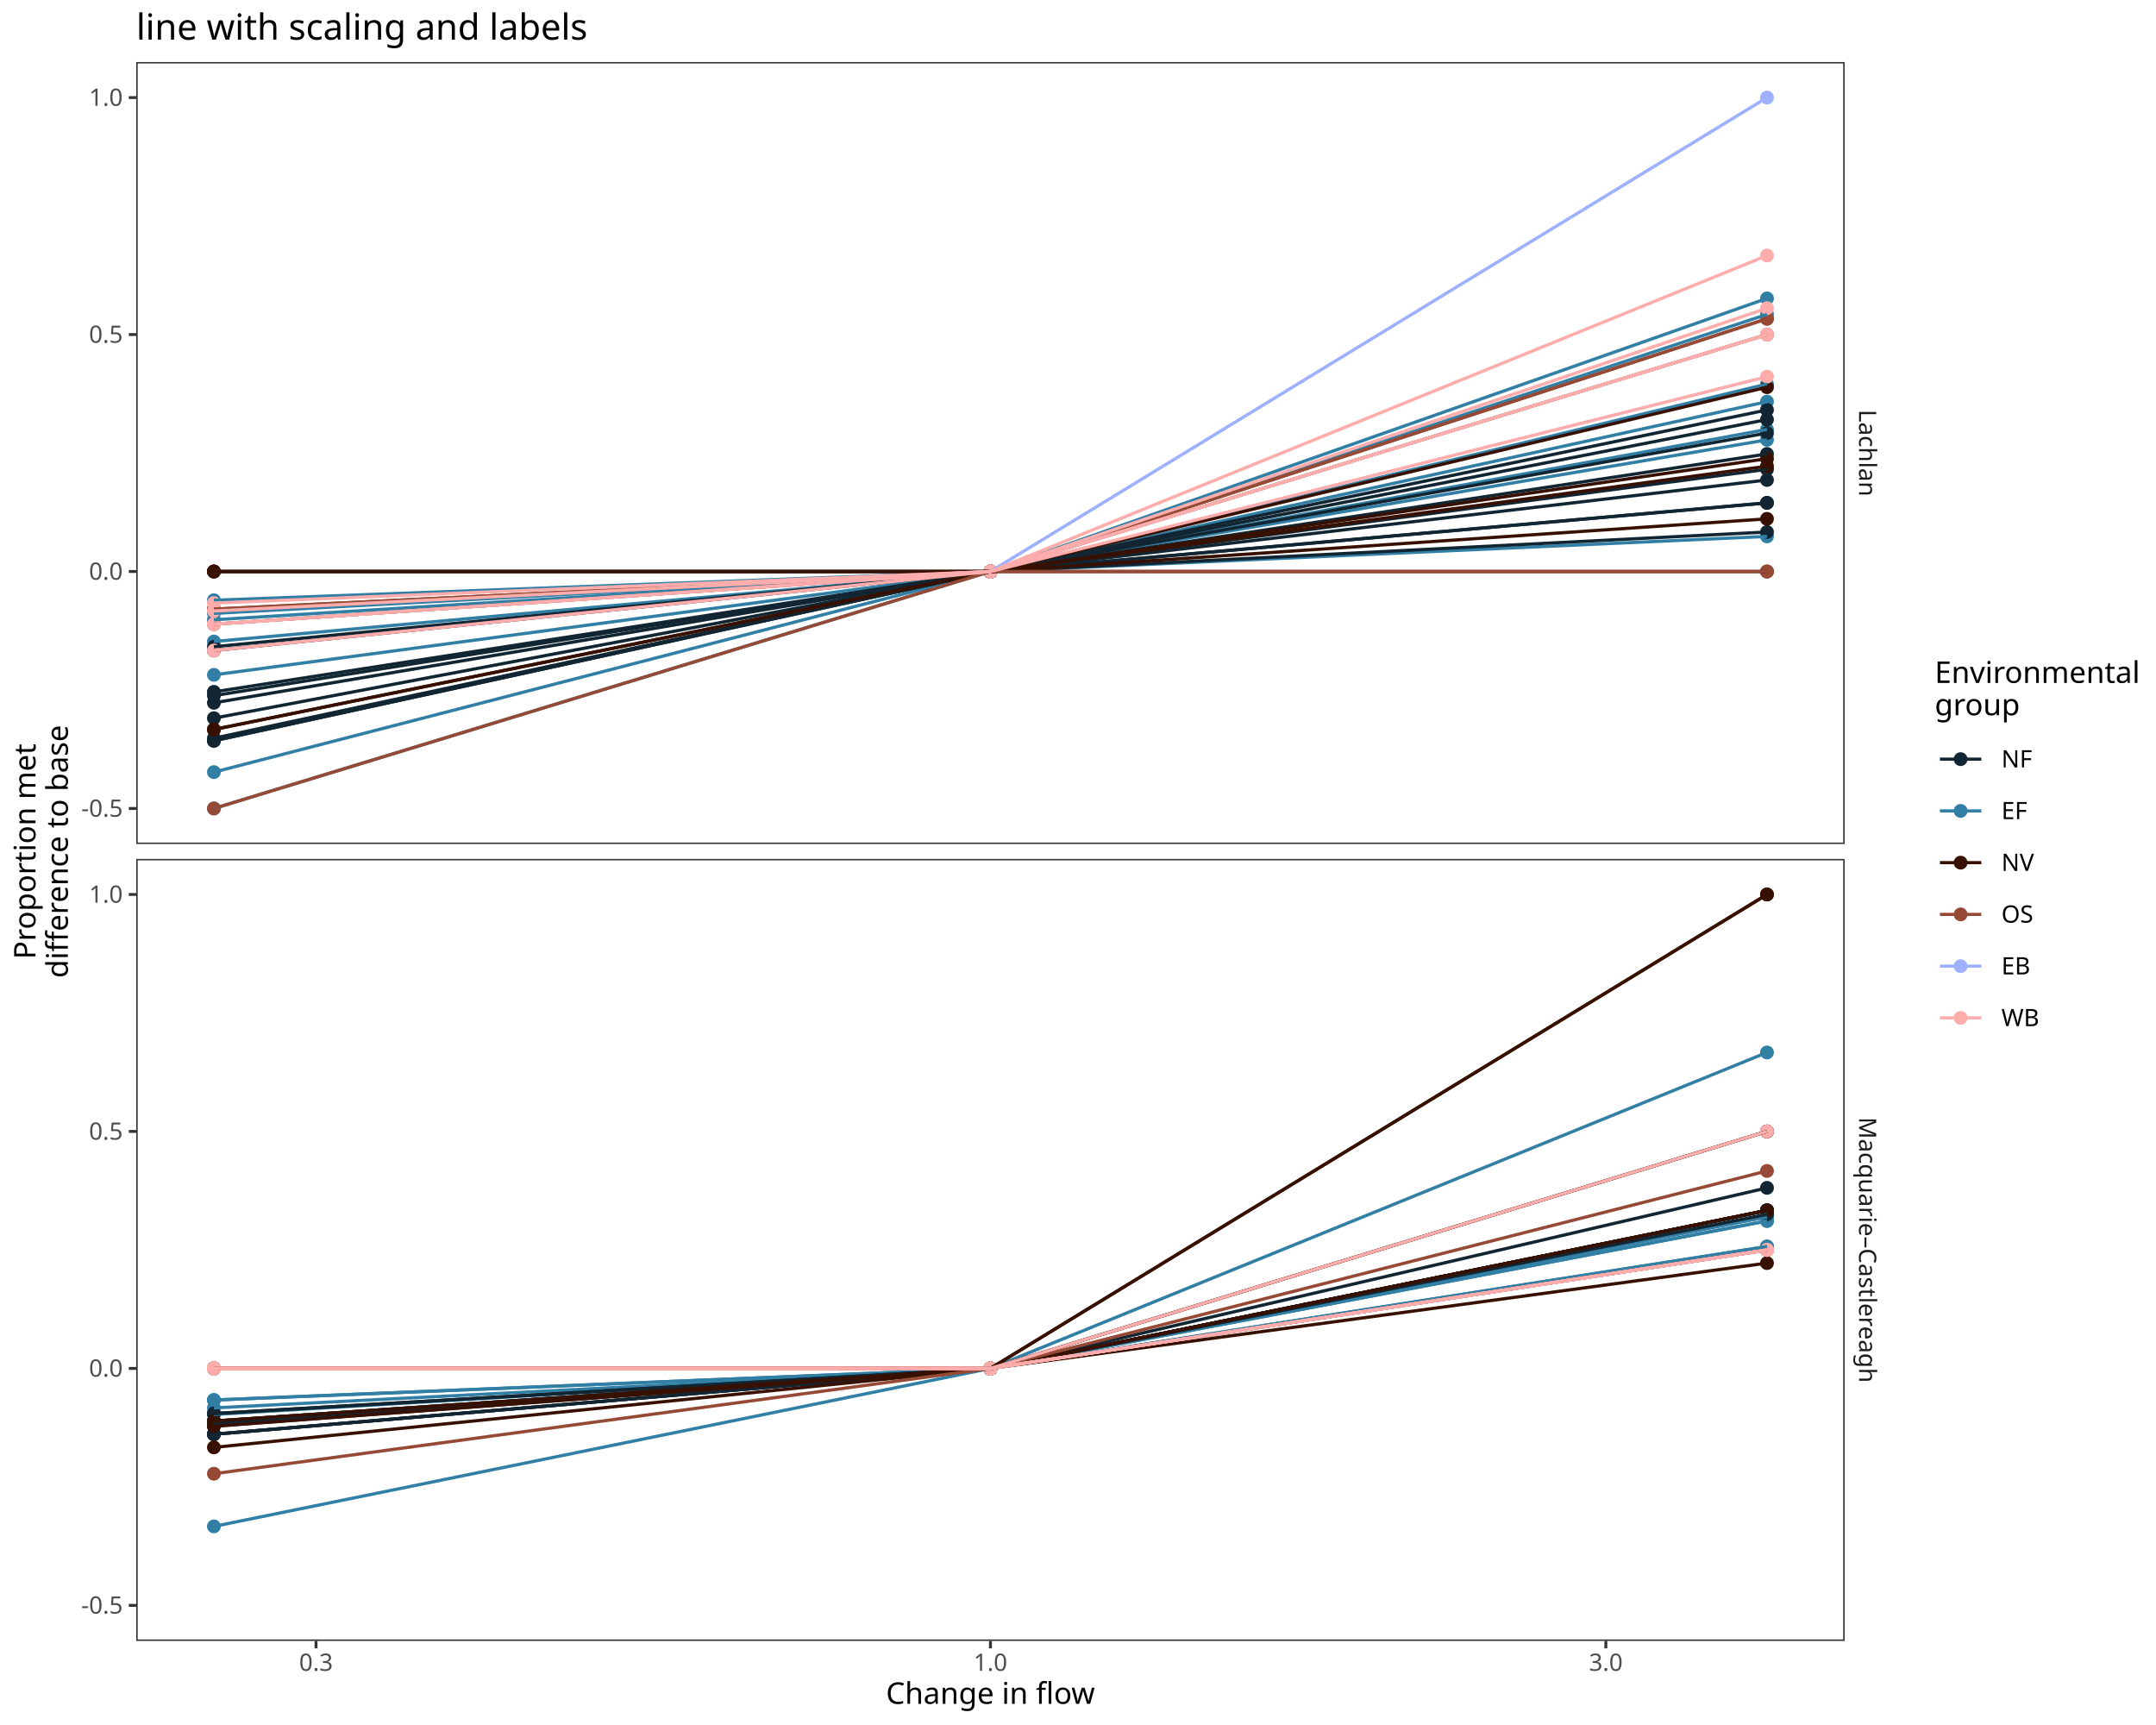
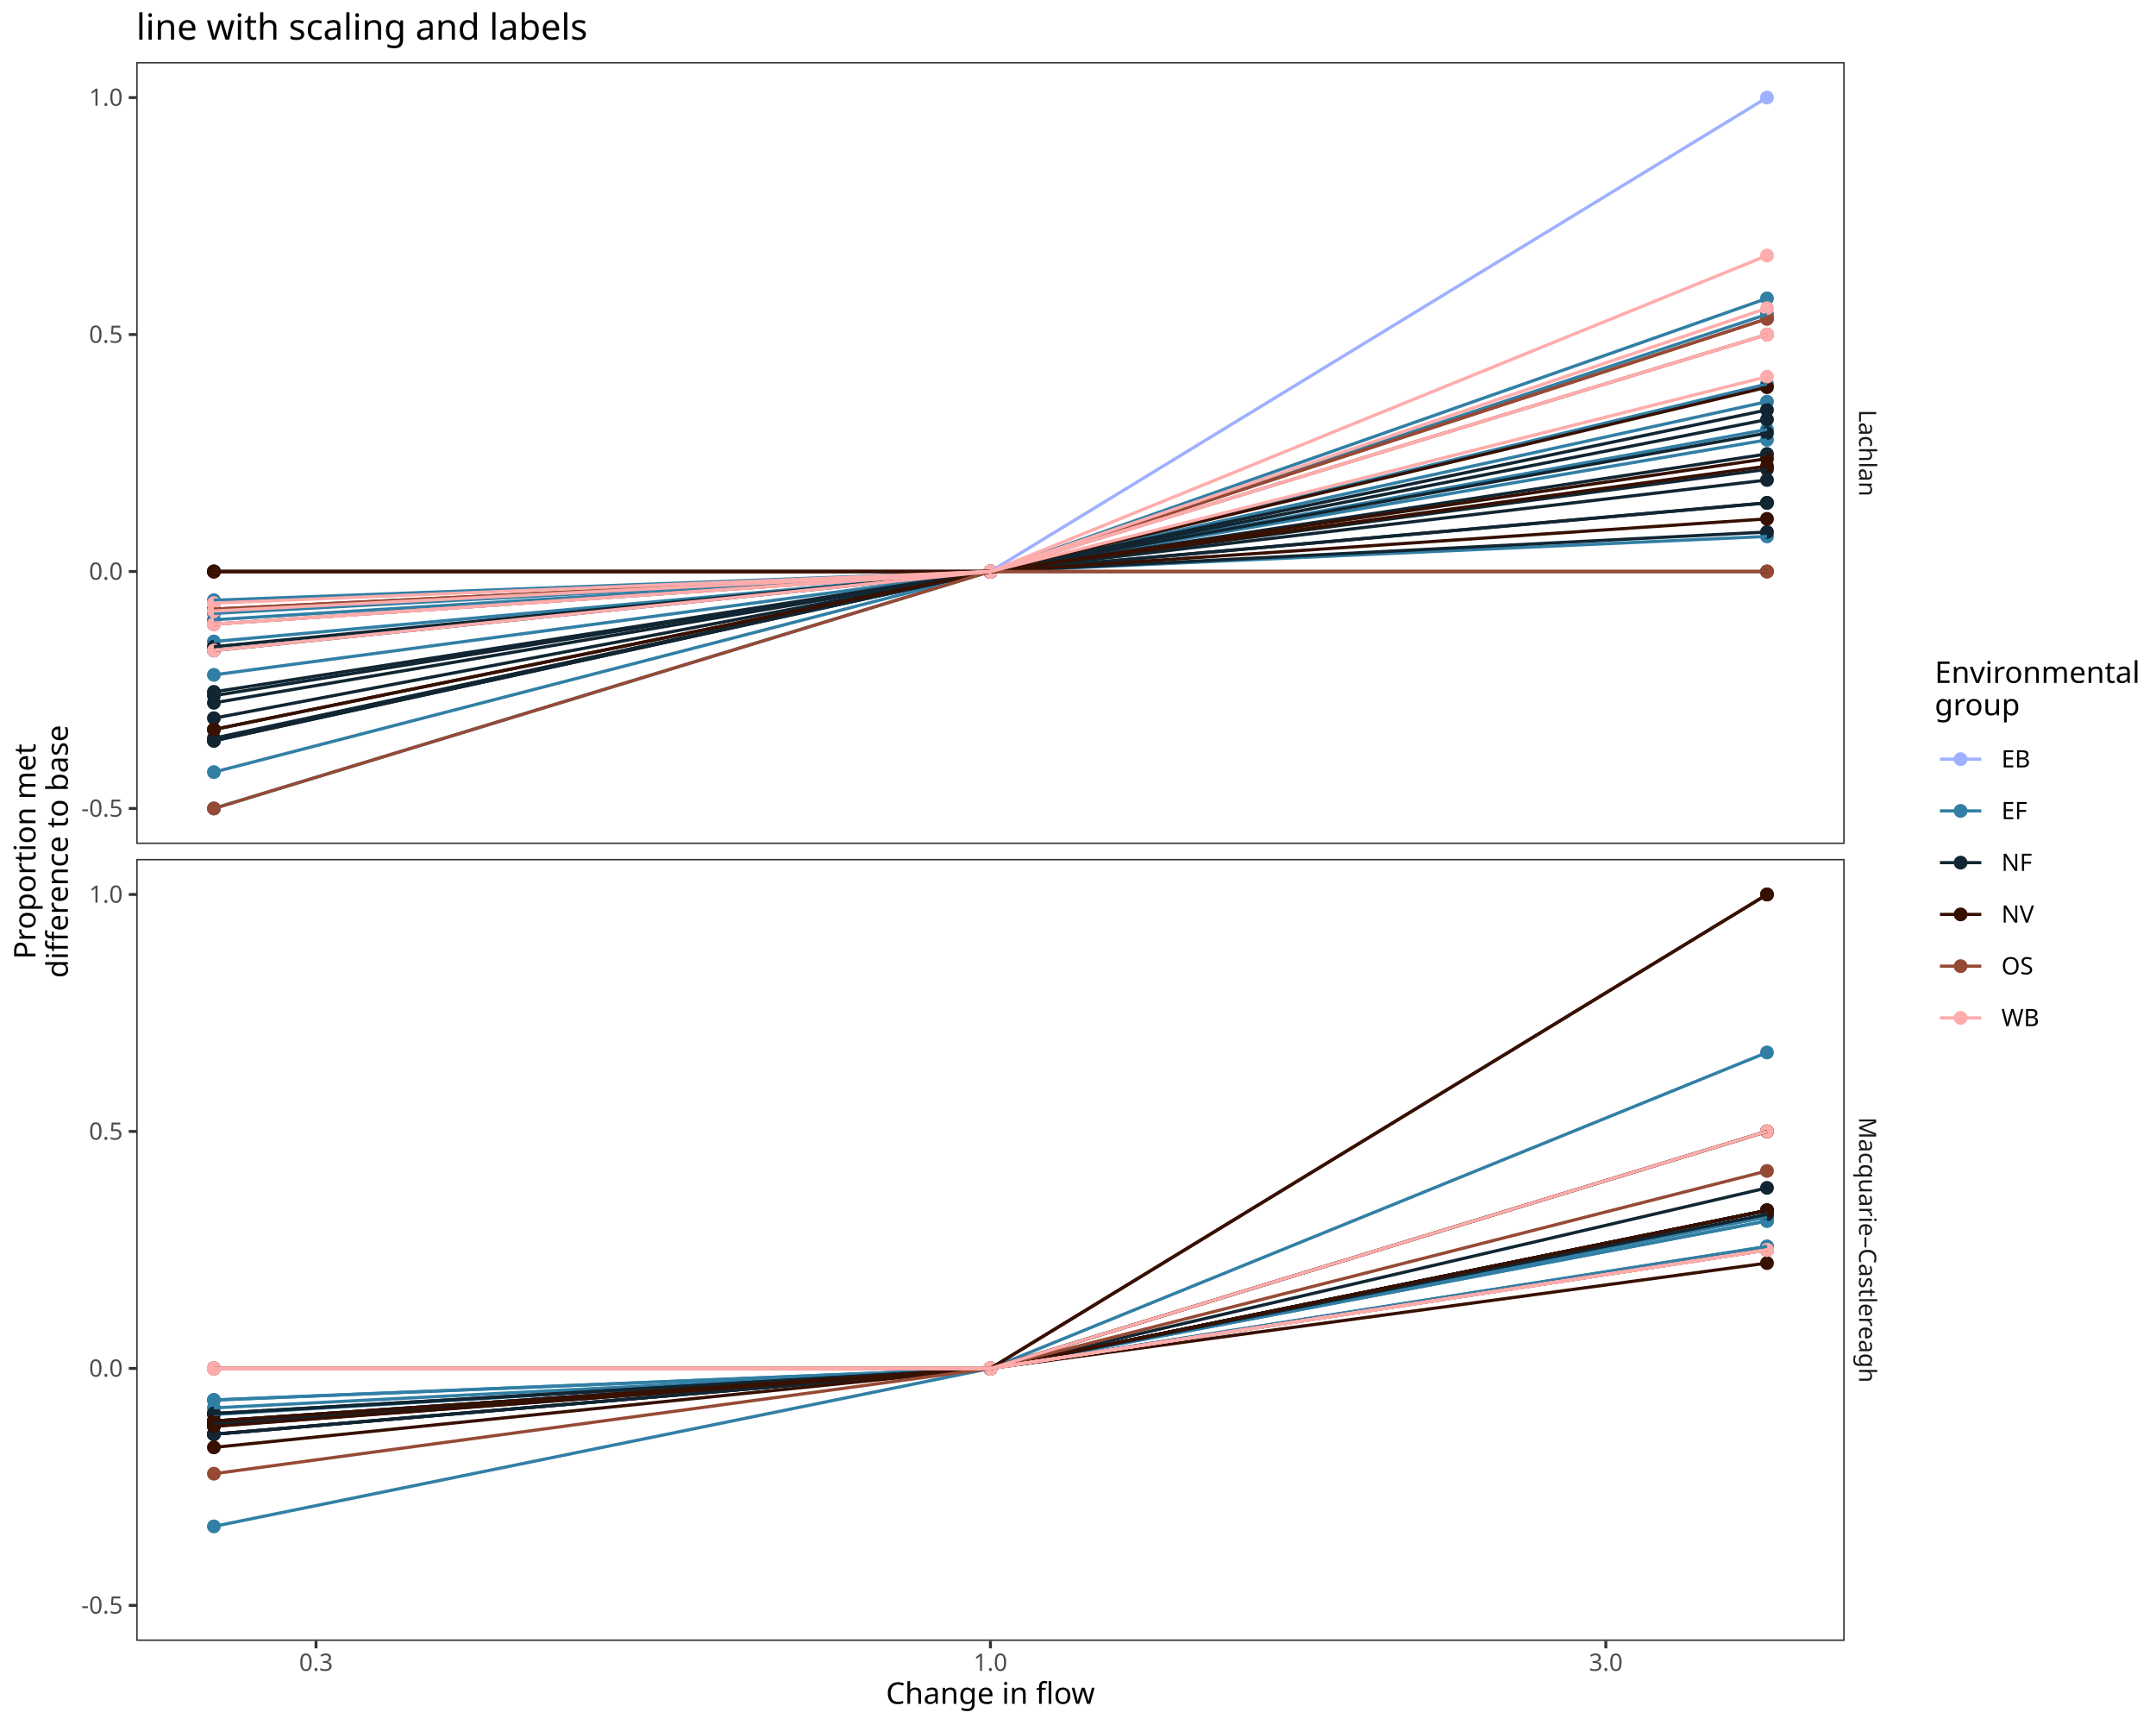
<svg xmlns="http://www.w3.org/2000/svg" class="svglite" data-engine-version="2.0" width="720.00pt" height="576.00pt" viewBox="0 0 720.00 576.00">
  <defs>
    <style type="text/css">
    .svglite line, .svglite polyline, .svglite polygon, .svglite path, .svglite rect, .svglite circle {
      fill: none;
      stroke: #000000;
      stroke-linecap: round;
      stroke-linejoin: round;
      stroke-miterlimit: 10.00;
    }
  </style>
  </defs>
  <rect width="100%" height="100%" style="stroke: none; fill: #FFFFFF;" />
  <defs>
    <clipPath id="cpMC4wMHw3MjAuMDB8MC4wMHw1NzYuMDA=">
      <rect x="0.00" y="0.00" width="720.00" height="576.00" />
    </clipPath>
  </defs>
  <g clip-path="url(#cpMC4wMHw3MjAuMDB8MC4wMHw1NzYuMDA=)">
    <rect x="0.00" y="0.00" width="720.00" height="576.00" style="stroke-width: 0.97; stroke: #FFFFFF; fill: #FFFFFF;" />
  </g>
  <defs>
    <clipPath id="cpNDUuNTB8NjE2LjAzfDIwLjcxfDI4MS44Mw==">
      <rect x="45.50" y="20.71" width="570.53" height="261.11" />
    </clipPath>
  </defs>
  <g clip-path="url(#cpNDUuNTB8NjE2LjAzfDIwLjcxfDI4MS44Mw==)">
    <rect x="45.50" y="20.71" width="570.53" height="261.11" style="stroke-width: 0.97; stroke: none; fill: #FFFFFF;" />
    <circle cx="330.76" cy="190.83" r="1.95" style="stroke-width: 0.71; stroke: #9EB0FF; fill: #9EB0FF;" />
    <circle cx="71.43" cy="190.83" r="1.95" style="stroke-width: 0.71; stroke: #9EB0FF; fill: #9EB0FF;" />
    <circle cx="590.09" cy="32.58" r="1.95" style="stroke-width: 0.71; stroke: #9EB0FF; fill: #9EB0FF;" />
    <circle cx="330.76" cy="190.83" r="1.95" style="stroke-width: 0.71; stroke: #327FA5; fill: #327FA5;" />
    <circle cx="71.43" cy="257.82" r="1.95" style="stroke-width: 0.71; stroke: #327FA5; fill: #327FA5;" />
    <circle cx="590.09" cy="179.11" r="1.95" style="stroke-width: 0.71; stroke: #327FA5; fill: #327FA5;" />
    <circle cx="330.76" cy="190.83" r="1.95" style="stroke-width: 0.71; stroke: #327FA5; fill: #327FA5;" />
    <circle cx="71.43" cy="225.34" r="1.95" style="stroke-width: 0.71; stroke: #327FA5; fill: #327FA5;" />
    <circle cx="590.09" cy="143.40" r="1.95" style="stroke-width: 0.71; stroke: #327FA5; fill: #327FA5;" />
    <circle cx="330.76" cy="190.83" r="1.95" style="stroke-width: 0.71; stroke: #327FA5; fill: #327FA5;" />
    <circle cx="71.43" cy="200.42" r="1.95" style="stroke-width: 0.71; stroke: #327FA5; fill: #327FA5;" />
    <circle cx="590.09" cy="134.12" r="1.95" style="stroke-width: 0.71; stroke: #327FA5; fill: #327FA5;" />
    <circle cx="330.76" cy="190.83" r="1.95" style="stroke-width: 0.71; stroke: #327FA5; fill: #327FA5;" />
    <circle cx="71.43" cy="269.96" r="1.95" style="stroke-width: 0.71; stroke: #327FA5; fill: #327FA5;" />
    <circle cx="590.09" cy="146.87" r="1.95" style="stroke-width: 0.71; stroke: #327FA5; fill: #327FA5;" />
    <circle cx="330.76" cy="190.83" r="1.95" style="stroke-width: 0.71; stroke: #327FA5; fill: #327FA5;" />
    <circle cx="71.43" cy="206.95" r="1.95" style="stroke-width: 0.71; stroke: #327FA5; fill: #327FA5;" />
    <circle cx="590.09" cy="104.97" r="1.95" style="stroke-width: 0.71; stroke: #327FA5; fill: #327FA5;" />
    <circle cx="330.76" cy="190.83" r="1.95" style="stroke-width: 0.71; stroke: #327FA5; fill: #327FA5;" />
    <circle cx="71.43" cy="214.21" r="1.95" style="stroke-width: 0.71; stroke: #327FA5; fill: #327FA5;" />
    <circle cx="590.09" cy="128.23" r="1.95" style="stroke-width: 0.71; stroke: #327FA5; fill: #327FA5;" />
    <circle cx="330.76" cy="190.83" r="1.95" style="stroke-width: 0.71; stroke: #327FA5; fill: #327FA5;" />
    <circle cx="71.43" cy="204.82" r="1.95" style="stroke-width: 0.71; stroke: #327FA5; fill: #327FA5;" />
    <circle cx="590.09" cy="99.64" r="1.95" style="stroke-width: 0.71; stroke: #327FA5; fill: #327FA5;" />
    <circle cx="330.76" cy="190.83" r="1.95" style="stroke-width: 0.71; stroke: #112632; fill: #112632;" />
    <circle cx="71.43" cy="232.28" r="1.95" style="stroke-width: 0.71; stroke: #112632; fill: #112632;" />
    <circle cx="590.09" cy="160.27" r="1.95" style="stroke-width: 0.71; stroke: #112632; fill: #112632;" />
    <circle cx="330.76" cy="190.83" r="1.95" style="stroke-width: 0.71; stroke: #112632; fill: #112632;" />
    <circle cx="71.43" cy="247.35" r="1.95" style="stroke-width: 0.71; stroke: #112632; fill: #112632;" />
    <circle cx="590.09" cy="167.91" r="1.95" style="stroke-width: 0.71; stroke: #112632; fill: #112632;" />
    <circle cx="330.76" cy="190.83" r="1.95" style="stroke-width: 0.71; stroke: #112632; fill: #112632;" />
    <circle cx="71.43" cy="215.95" r="1.95" style="stroke-width: 0.71; stroke: #112632; fill: #112632;" />
    <circle cx="590.09" cy="140.09" r="1.95" style="stroke-width: 0.71; stroke: #112632; fill: #112632;" />
    <circle cx="330.76" cy="190.83" r="1.95" style="stroke-width: 0.71; stroke: #112632; fill: #112632;" />
    <circle cx="71.43" cy="231.02" r="1.95" style="stroke-width: 0.71; stroke: #112632; fill: #112632;" />
    <circle cx="590.09" cy="144.61" r="1.95" style="stroke-width: 0.71; stroke: #112632; fill: #112632;" />
    <circle cx="330.76" cy="190.83" r="1.95" style="stroke-width: 0.71; stroke: #112632; fill: #112632;" />
    <circle cx="71.43" cy="234.68" r="1.95" style="stroke-width: 0.71; stroke: #112632; fill: #112632;" />
    <circle cx="590.09" cy="136.88" r="1.95" style="stroke-width: 0.71; stroke: #112632; fill: #112632;" />
    <circle cx="330.76" cy="190.83" r="1.95" style="stroke-width: 0.71; stroke: #112632; fill: #112632;" />
    <circle cx="71.43" cy="246.51" r="1.95" style="stroke-width: 0.71; stroke: #112632; fill: #112632;" />
    <circle cx="590.09" cy="156.71" r="1.95" style="stroke-width: 0.71; stroke: #112632; fill: #112632;" />
    <circle cx="330.76" cy="190.83" r="1.95" style="stroke-width: 0.71; stroke: #112632; fill: #112632;" />
    <circle cx="71.43" cy="217.21" r="1.95" style="stroke-width: 0.71; stroke: #112632; fill: #112632;" />
    <circle cx="590.09" cy="177.64" r="1.95" style="stroke-width: 0.71; stroke: #112632; fill: #112632;" />
    <circle cx="330.76" cy="190.83" r="1.95" style="stroke-width: 0.71; stroke: #112632; fill: #112632;" />
    <circle cx="71.43" cy="247.35" r="1.95" style="stroke-width: 0.71; stroke: #112632; fill: #112632;" />
    <circle cx="590.09" cy="167.91" r="1.95" style="stroke-width: 0.71; stroke: #112632; fill: #112632;" />
    <circle cx="330.76" cy="190.83" r="1.95" style="stroke-width: 0.71; stroke: #112632; fill: #112632;" />
    <circle cx="71.43" cy="239.81" r="1.95" style="stroke-width: 0.71; stroke: #112632; fill: #112632;" />
    <circle cx="590.09" cy="151.58" r="1.95" style="stroke-width: 0.71; stroke: #112632; fill: #112632;" />
    <circle cx="330.76" cy="190.83" r="1.95" style="stroke-width: 0.71; stroke: #371000; fill: #371000;" />
    <circle cx="71.43" cy="243.58" r="1.95" style="stroke-width: 0.71; stroke: #371000; fill: #371000;" />
    <circle cx="590.09" cy="153.15" r="1.95" style="stroke-width: 0.71; stroke: #371000; fill: #371000;" />
    <circle cx="330.76" cy="190.83" r="1.95" style="stroke-width: 0.71; stroke: #371000; fill: #371000;" />
    <circle cx="71.43" cy="243.58" r="1.95" style="stroke-width: 0.71; stroke: #371000; fill: #371000;" />
    <circle cx="590.09" cy="190.83" r="1.95" style="stroke-width: 0.71; stroke: #371000; fill: #371000;" />
    <circle cx="330.76" cy="190.83" r="1.95" style="stroke-width: 0.71; stroke: #371000; fill: #371000;" />
    <circle cx="71.43" cy="190.83" r="1.95" style="stroke-width: 0.71; stroke: #371000; fill: #371000;" />
    <circle cx="590.09" cy="155.66" r="1.95" style="stroke-width: 0.71; stroke: #371000; fill: #371000;" />
    <circle cx="330.76" cy="190.83" r="1.95" style="stroke-width: 0.71; stroke: #371000; fill: #371000;" />
    <circle cx="71.43" cy="190.83" r="1.95" style="stroke-width: 0.71; stroke: #371000; fill: #371000;" />
    <circle cx="590.09" cy="173.25" r="1.95" style="stroke-width: 0.71; stroke: #371000; fill: #371000;" />
    <circle cx="330.76" cy="190.83" r="1.95" style="stroke-width: 0.71; stroke: #371000; fill: #371000;" />
    <circle cx="71.43" cy="208.41" r="1.95" style="stroke-width: 0.71; stroke: #371000; fill: #371000;" />
    <circle cx="590.09" cy="111.71" r="1.95" style="stroke-width: 0.71; stroke: #371000; fill: #371000;" />
    <circle cx="330.76" cy="190.83" r="1.95" style="stroke-width: 0.71; stroke: #371000; fill: #371000;" />
    <circle cx="71.43" cy="190.83" r="1.95" style="stroke-width: 0.71; stroke: #371000; fill: #371000;" />
    <circle cx="590.09" cy="129.29" r="1.95" style="stroke-width: 0.71; stroke: #371000; fill: #371000;" />
    <circle cx="330.76" cy="190.83" r="1.95" style="stroke-width: 0.71; stroke: #964A35; fill: #964A35;" />
    <circle cx="71.43" cy="203.39" r="1.95" style="stroke-width: 0.71; stroke: #964A35; fill: #964A35;" />
    <circle cx="590.09" cy="106.43" r="1.95" style="stroke-width: 0.71; stroke: #964A35; fill: #964A35;" />
    <circle cx="330.76" cy="190.83" r="1.95" style="stroke-width: 0.71; stroke: #964A35; fill: #964A35;" />
    <circle cx="71.43" cy="203.39" r="1.95" style="stroke-width: 0.71; stroke: #964A35; fill: #964A35;" />
    <circle cx="590.09" cy="106.43" r="1.95" style="stroke-width: 0.71; stroke: #964A35; fill: #964A35;" />
    <circle cx="330.76" cy="190.83" r="1.95" style="stroke-width: 0.71; stroke: #964A35; fill: #964A35;" />
    <circle cx="71.43" cy="269.96" r="1.95" style="stroke-width: 0.71; stroke: #964A35; fill: #964A35;" />
    <circle cx="590.09" cy="190.83" r="1.95" style="stroke-width: 0.71; stroke: #964A35; fill: #964A35;" />
    <circle cx="330.76" cy="190.83" r="1.95" style="stroke-width: 0.71; stroke: #FFACAC; fill: #FFACAC;" />
    <circle cx="71.43" cy="208.41" r="1.95" style="stroke-width: 0.71; stroke: #FFACAC; fill: #FFACAC;" />
    <circle cx="590.09" cy="111.71" r="1.95" style="stroke-width: 0.71; stroke: #FFACAC; fill: #FFACAC;" />
    <circle cx="330.76" cy="190.83" r="1.95" style="stroke-width: 0.71; stroke: #FFACAC; fill: #FFACAC;" />
    <circle cx="71.43" cy="204.02" r="1.95" style="stroke-width: 0.71; stroke: #FFACAC; fill: #FFACAC;" />
    <circle cx="590.09" cy="102.91" r="1.95" style="stroke-width: 0.71; stroke: #FFACAC; fill: #FFACAC;" />
    <circle cx="330.76" cy="190.83" r="1.95" style="stroke-width: 0.71; stroke: #FFACAC; fill: #FFACAC;" />
    <circle cx="71.43" cy="208.41" r="1.95" style="stroke-width: 0.71; stroke: #FFACAC; fill: #FFACAC;" />
    <circle cx="590.09" cy="111.71" r="1.95" style="stroke-width: 0.71; stroke: #FFACAC; fill: #FFACAC;" />
    <circle cx="330.76" cy="190.83" r="1.95" style="stroke-width: 0.71; stroke: #FFACAC; fill: #FFACAC;" />
    <circle cx="71.43" cy="217.21" r="1.95" style="stroke-width: 0.71; stroke: #FFACAC; fill: #FFACAC;" />
    <circle cx="590.09" cy="85.33" r="1.95" style="stroke-width: 0.71; stroke: #FFACAC; fill: #FFACAC;" />
    <circle cx="330.76" cy="190.83" r="1.95" style="stroke-width: 0.71; stroke: #FFACAC; fill: #FFACAC;" />
    <circle cx="71.43" cy="201.38" r="1.95" style="stroke-width: 0.71; stroke: #FFACAC; fill: #FFACAC;" />
    <circle cx="590.09" cy="125.77" r="1.95" style="stroke-width: 0.71; stroke: #FFACAC; fill: #FFACAC;" />
    <polyline points="71.43,190.83 330.76,190.83 590.09,32.58 " style="stroke-width: 1.07; stroke: #9EB0FF; stroke-linecap: butt;" />
    <polyline points="71.43,257.82 330.76,190.83 590.09,179.11 " style="stroke-width: 1.07; stroke: #327FA5; stroke-linecap: butt;" />
    <polyline points="71.43,225.34 330.76,190.83 590.09,143.40 " style="stroke-width: 1.07; stroke: #327FA5; stroke-linecap: butt;" />
    <polyline points="71.43,200.42 330.76,190.83 590.09,134.12 " style="stroke-width: 1.07; stroke: #327FA5; stroke-linecap: butt;" />
    <polyline points="71.43,269.96 330.76,190.83 590.09,146.87 " style="stroke-width: 1.07; stroke: #327FA5; stroke-linecap: butt;" />
    <polyline points="71.43,206.95 330.76,190.83 590.09,104.97 " style="stroke-width: 1.07; stroke: #327FA5; stroke-linecap: butt;" />
    <polyline points="71.43,214.21 330.76,190.83 590.09,128.23 " style="stroke-width: 1.07; stroke: #327FA5; stroke-linecap: butt;" />
    <polyline points="71.43,204.82 330.76,190.83 590.09,99.64 " style="stroke-width: 1.07; stroke: #327FA5; stroke-linecap: butt;" />
    <polyline points="71.43,232.28 330.76,190.83 590.09,160.27 " style="stroke-width: 1.07; stroke: #112632; stroke-linecap: butt;" />
    <polyline points="71.43,247.35 330.76,190.83 590.09,167.91 " style="stroke-width: 1.07; stroke: #112632; stroke-linecap: butt;" />
    <polyline points="71.43,215.95 330.76,190.83 590.09,140.09 " style="stroke-width: 1.07; stroke: #112632; stroke-linecap: butt;" />
    <polyline points="71.43,231.02 330.76,190.83 590.09,144.61 " style="stroke-width: 1.07; stroke: #112632; stroke-linecap: butt;" />
    <polyline points="71.43,234.68 330.76,190.83 590.09,136.88 " style="stroke-width: 1.07; stroke: #112632; stroke-linecap: butt;" />
    <polyline points="71.43,246.51 330.76,190.83 590.09,156.71 " style="stroke-width: 1.07; stroke: #112632; stroke-linecap: butt;" />
    <polyline points="71.43,217.21 330.76,190.83 590.09,177.64 " style="stroke-width: 1.07; stroke: #112632; stroke-linecap: butt;" />
    <polyline points="71.43,247.35 330.76,190.83 590.09,167.91 " style="stroke-width: 1.07; stroke: #112632; stroke-linecap: butt;" />
    <polyline points="71.43,239.81 330.76,190.83 590.09,151.58 " style="stroke-width: 1.07; stroke: #112632; stroke-linecap: butt;" />
    <polyline points="71.43,243.58 330.76,190.83 590.09,153.15 " style="stroke-width: 1.07; stroke: #371000; stroke-linecap: butt;" />
    <polyline points="71.43,243.58 330.76,190.83 590.09,190.83 " style="stroke-width: 1.07; stroke: #371000; stroke-linecap: butt;" />
    <polyline points="71.43,190.83 330.76,190.83 590.09,155.66 " style="stroke-width: 1.07; stroke: #371000; stroke-linecap: butt;" />
    <polyline points="71.43,190.83 330.76,190.83 590.09,173.25 " style="stroke-width: 1.07; stroke: #371000; stroke-linecap: butt;" />
    <polyline points="71.43,208.41 330.76,190.83 590.09,111.71 " style="stroke-width: 1.07; stroke: #371000; stroke-linecap: butt;" />
    <polyline points="71.43,190.83 330.76,190.83 590.09,129.29 " style="stroke-width: 1.07; stroke: #371000; stroke-linecap: butt;" />
    <polyline points="71.43,203.39 330.76,190.83 590.09,106.43 " style="stroke-width: 1.07; stroke: #964A35; stroke-linecap: butt;" />
    <polyline points="71.43,203.39 330.76,190.83 590.09,106.43 " style="stroke-width: 1.07; stroke: #964A35; stroke-linecap: butt;" />
    <polyline points="71.43,269.96 330.76,190.83 590.09,190.83 " style="stroke-width: 1.07; stroke: #964A35; stroke-linecap: butt;" />
    <polyline points="71.43,208.41 330.76,190.83 590.09,111.71 " style="stroke-width: 1.07; stroke: #FFACAC; stroke-linecap: butt;" />
    <polyline points="71.43,204.02 330.76,190.83 590.09,102.91 " style="stroke-width: 1.07; stroke: #FFACAC; stroke-linecap: butt;" />
    <polyline points="71.43,208.41 330.76,190.83 590.09,111.71 " style="stroke-width: 1.07; stroke: #FFACAC; stroke-linecap: butt;" />
    <polyline points="71.43,217.21 330.76,190.83 590.09,85.33 " style="stroke-width: 1.07; stroke: #FFACAC; stroke-linecap: butt;" />
    <polyline points="71.43,201.38 330.76,190.83 590.09,125.77 " style="stroke-width: 1.07; stroke: #FFACAC; stroke-linecap: butt;" />
    <rect x="45.50" y="20.71" width="570.53" height="261.11" style="stroke-width: 0.97; stroke: #333333;" />
  </g>
  <g clip-path="url(#cpMC4wMHw3MjAuMDB8MC4wMHw1NzYuMDA=)">
</g>
  <defs>
    <clipPath id="cpNDUuNTB8NjE2LjAzfDI4Ni44MXw1NDcuOTI=">
      <rect x="45.50" y="286.81" width="570.53" height="261.11" />
    </clipPath>
  </defs>
  <g clip-path="url(#cpNDUuNTB8NjE2LjAzfDI4Ni44MXw1NDcuOTI=)">
    <rect x="45.50" y="286.81" width="570.53" height="261.11" style="stroke-width: 0.97; stroke: none; fill: #FFFFFF;" />
    <circle cx="330.76" cy="456.93" r="1.95" style="stroke-width: 0.71; stroke: #327FA5; fill: #327FA5;" />
    <circle cx="71.43" cy="467.48" r="1.95" style="stroke-width: 0.71; stroke: #327FA5; fill: #327FA5;" />
    <circle cx="590.09" cy="404.18" r="1.95" style="stroke-width: 0.71; stroke: #327FA5; fill: #327FA5;" />
    <circle cx="330.76" cy="456.93" r="1.95" style="stroke-width: 0.71; stroke: #327FA5; fill: #327FA5;" />
    <circle cx="71.43" cy="475.24" r="1.95" style="stroke-width: 0.71; stroke: #327FA5; fill: #327FA5;" />
    <circle cx="590.09" cy="405.49" r="1.95" style="stroke-width: 0.71; stroke: #327FA5; fill: #327FA5;" />
    <circle cx="330.76" cy="456.93" r="1.95" style="stroke-width: 0.71; stroke: #327FA5; fill: #327FA5;" />
    <circle cx="71.43" cy="472.31" r="1.95" style="stroke-width: 0.71; stroke: #327FA5; fill: #327FA5;" />
    <circle cx="590.09" cy="406.37" r="1.95" style="stroke-width: 0.71; stroke: #327FA5; fill: #327FA5;" />
    <circle cx="330.76" cy="456.93" r="1.95" style="stroke-width: 0.71; stroke: #327FA5; fill: #327FA5;" />
    <circle cx="71.43" cy="509.68" r="1.95" style="stroke-width: 0.71; stroke: #327FA5; fill: #327FA5;" />
    <circle cx="590.09" cy="351.43" r="1.95" style="stroke-width: 0.71; stroke: #327FA5; fill: #327FA5;" />
    <circle cx="330.76" cy="456.93" r="1.95" style="stroke-width: 0.71; stroke: #327FA5; fill: #327FA5;" />
    <circle cx="71.43" cy="475.01" r="1.95" style="stroke-width: 0.71; stroke: #327FA5; fill: #327FA5;" />
    <circle cx="590.09" cy="416.23" r="1.95" style="stroke-width: 0.71; stroke: #327FA5; fill: #327FA5;" />
    <circle cx="330.76" cy="456.93" r="1.95" style="stroke-width: 0.71; stroke: #327FA5; fill: #327FA5;" />
    <circle cx="71.43" cy="475.01" r="1.95" style="stroke-width: 0.71; stroke: #327FA5; fill: #327FA5;" />
    <circle cx="590.09" cy="416.23" r="1.95" style="stroke-width: 0.71; stroke: #327FA5; fill: #327FA5;" />
    <circle cx="330.76" cy="456.93" r="1.95" style="stroke-width: 0.71; stroke: #327FA5; fill: #327FA5;" />
    <circle cx="71.43" cy="470.11" r="1.95" style="stroke-width: 0.71; stroke: #327FA5; fill: #327FA5;" />
    <circle cx="590.09" cy="407.69" r="1.95" style="stroke-width: 0.71; stroke: #327FA5; fill: #327FA5;" />
    <circle cx="330.76" cy="456.93" r="1.95" style="stroke-width: 0.71; stroke: #327FA5; fill: #327FA5;" />
    <circle cx="71.43" cy="467.48" r="1.95" style="stroke-width: 0.71; stroke: #327FA5; fill: #327FA5;" />
    <circle cx="590.09" cy="407.69" r="1.95" style="stroke-width: 0.71; stroke: #327FA5; fill: #327FA5;" />
    <circle cx="330.76" cy="456.93" r="1.95" style="stroke-width: 0.71; stroke: #112632; fill: #112632;" />
    <circle cx="71.43" cy="475.24" r="1.95" style="stroke-width: 0.71; stroke: #112632; fill: #112632;" />
    <circle cx="590.09" cy="405.49" r="1.95" style="stroke-width: 0.71; stroke: #112632; fill: #112632;" />
    <circle cx="330.76" cy="456.93" r="1.95" style="stroke-width: 0.71; stroke: #112632; fill: #112632;" />
    <circle cx="71.43" cy="478.91" r="1.95" style="stroke-width: 0.71; stroke: #112632; fill: #112632;" />
    <circle cx="590.09" cy="404.18" r="1.95" style="stroke-width: 0.71; stroke: #112632; fill: #112632;" />
    <circle cx="330.76" cy="456.93" r="1.95" style="stroke-width: 0.71; stroke: #112632; fill: #112632;" />
    <circle cx="71.43" cy="474.51" r="1.95" style="stroke-width: 0.71; stroke: #112632; fill: #112632;" />
    <circle cx="590.09" cy="417.36" r="1.95" style="stroke-width: 0.71; stroke: #112632; fill: #112632;" />
    <circle cx="330.76" cy="456.93" r="1.95" style="stroke-width: 0.71; stroke: #112632; fill: #112632;" />
    <circle cx="71.43" cy="472.00" r="1.95" style="stroke-width: 0.71; stroke: #112632; fill: #112632;" />
    <circle cx="590.09" cy="404.18" r="1.95" style="stroke-width: 0.71; stroke: #112632; fill: #112632;" />
    <circle cx="330.76" cy="456.93" r="1.95" style="stroke-width: 0.71; stroke: #112632; fill: #112632;" />
    <circle cx="71.43" cy="478.91" r="1.95" style="stroke-width: 0.71; stroke: #112632; fill: #112632;" />
    <circle cx="590.09" cy="404.18" r="1.95" style="stroke-width: 0.71; stroke: #112632; fill: #112632;" />
    <circle cx="330.76" cy="456.93" r="1.95" style="stroke-width: 0.71; stroke: #112632; fill: #112632;" />
    <circle cx="71.43" cy="476.18" r="1.95" style="stroke-width: 0.71; stroke: #112632; fill: #112632;" />
    <circle cx="590.09" cy="396.64" r="1.95" style="stroke-width: 0.71; stroke: #112632; fill: #112632;" />
    <circle cx="330.76" cy="456.93" r="1.95" style="stroke-width: 0.71; stroke: #112632; fill: #112632;" />
    <circle cx="71.43" cy="474.51" r="1.95" style="stroke-width: 0.71; stroke: #112632; fill: #112632;" />
    <circle cx="590.09" cy="417.36" r="1.95" style="stroke-width: 0.71; stroke: #112632; fill: #112632;" />
    <circle cx="330.76" cy="456.93" r="1.95" style="stroke-width: 0.71; stroke: #112632; fill: #112632;" />
    <circle cx="71.43" cy="478.91" r="1.95" style="stroke-width: 0.71; stroke: #112632; fill: #112632;" />
    <circle cx="590.09" cy="404.18" r="1.95" style="stroke-width: 0.71; stroke: #112632; fill: #112632;" />
    <circle cx="330.76" cy="456.93" r="1.95" style="stroke-width: 0.71; stroke: #112632; fill: #112632;" />
    <circle cx="71.43" cy="472.00" r="1.95" style="stroke-width: 0.71; stroke: #112632; fill: #112632;" />
    <circle cx="590.09" cy="404.18" r="1.95" style="stroke-width: 0.71; stroke: #112632; fill: #112632;" />
    <circle cx="330.76" cy="456.93" r="1.95" style="stroke-width: 0.71; stroke: #371000; fill: #371000;" />
    <circle cx="71.43" cy="476.27" r="1.95" style="stroke-width: 0.71; stroke: #371000; fill: #371000;" />
    <circle cx="590.09" cy="404.18" r="1.95" style="stroke-width: 0.71; stroke: #371000; fill: #371000;" />
    <circle cx="330.76" cy="456.93" r="1.95" style="stroke-width: 0.71; stroke: #371000; fill: #371000;" />
    <circle cx="71.43" cy="483.30" r="1.95" style="stroke-width: 0.71; stroke: #371000; fill: #371000;" />
    <circle cx="590.09" cy="421.76" r="1.95" style="stroke-width: 0.71; stroke: #371000; fill: #371000;" />
    <circle cx="330.76" cy="456.93" r="1.95" style="stroke-width: 0.71; stroke: #371000; fill: #371000;" />
    <circle cx="71.43" cy="474.51" r="1.95" style="stroke-width: 0.71; stroke: #371000; fill: #371000;" />
    <circle cx="590.09" cy="404.18" r="1.95" style="stroke-width: 0.71; stroke: #371000; fill: #371000;" />
    <circle cx="330.76" cy="456.93" r="1.95" style="stroke-width: 0.71; stroke: #371000; fill: #371000;" />
    <circle cx="71.43" cy="456.93" r="1.95" style="stroke-width: 0.71; stroke: #371000; fill: #371000;" />
    <circle cx="590.09" cy="417.36" r="1.95" style="stroke-width: 0.71; stroke: #371000; fill: #371000;" />
    <circle cx="330.76" cy="456.93" r="1.95" style="stroke-width: 0.71; stroke: #371000; fill: #371000;" />
    <circle cx="71.43" cy="456.93" r="1.95" style="stroke-width: 0.71; stroke: #371000; fill: #371000;" />
    <circle cx="590.09" cy="377.80" r="1.95" style="stroke-width: 0.71; stroke: #371000; fill: #371000;" />
    <circle cx="330.76" cy="456.93" r="1.95" style="stroke-width: 0.71; stroke: #371000; fill: #371000;" />
    <circle cx="71.43" cy="456.93" r="1.95" style="stroke-width: 0.71; stroke: #371000; fill: #371000;" />
    <circle cx="590.09" cy="298.68" r="1.95" style="stroke-width: 0.71; stroke: #371000; fill: #371000;" />
    <circle cx="330.76" cy="456.93" r="1.95" style="stroke-width: 0.71; stroke: #371000; fill: #371000;" />
    <circle cx="71.43" cy="456.93" r="1.95" style="stroke-width: 0.71; stroke: #371000; fill: #371000;" />
    <circle cx="590.09" cy="298.68" r="1.95" style="stroke-width: 0.71; stroke: #371000; fill: #371000;" />
    <circle cx="330.76" cy="456.93" r="1.95" style="stroke-width: 0.71; stroke: #371000; fill: #371000;" />
    <circle cx="71.43" cy="456.93" r="1.95" style="stroke-width: 0.71; stroke: #371000; fill: #371000;" />
    <circle cx="590.09" cy="377.80" r="1.95" style="stroke-width: 0.71; stroke: #371000; fill: #371000;" />
    <circle cx="330.76" cy="456.93" r="1.95" style="stroke-width: 0.71; stroke: #964A35; fill: #964A35;" />
    <circle cx="71.43" cy="492.09" r="1.95" style="stroke-width: 0.71; stroke: #964A35; fill: #964A35;" />
    <circle cx="590.09" cy="390.99" r="1.95" style="stroke-width: 0.71; stroke: #964A35; fill: #964A35;" />
    <circle cx="330.76" cy="456.93" r="1.95" style="stroke-width: 0.71; stroke: #964A35; fill: #964A35;" />
    <circle cx="71.43" cy="456.93" r="1.95" style="stroke-width: 0.71; stroke: #964A35; fill: #964A35;" />
    <circle cx="590.09" cy="417.36" r="1.95" style="stroke-width: 0.71; stroke: #964A35; fill: #964A35;" />
    <circle cx="330.76" cy="456.93" r="1.95" style="stroke-width: 0.71; stroke: #FFACAC; fill: #FFACAC;" />
    <circle cx="71.43" cy="456.93" r="1.95" style="stroke-width: 0.71; stroke: #FFACAC; fill: #FFACAC;" />
    <circle cx="590.09" cy="417.36" r="1.95" style="stroke-width: 0.71; stroke: #FFACAC; fill: #FFACAC;" />
    <circle cx="330.76" cy="456.93" r="1.95" style="stroke-width: 0.71; stroke: #FFACAC; fill: #FFACAC;" />
    <circle cx="71.43" cy="456.93" r="1.95" style="stroke-width: 0.71; stroke: #FFACAC; fill: #FFACAC;" />
    <circle cx="590.09" cy="417.36" r="1.95" style="stroke-width: 0.71; stroke: #FFACAC; fill: #FFACAC;" />
    <circle cx="330.76" cy="456.93" r="1.95" style="stroke-width: 0.71; stroke: #FFACAC; fill: #FFACAC;" />
    <circle cx="71.43" cy="456.93" r="1.95" style="stroke-width: 0.71; stroke: #FFACAC; fill: #FFACAC;" />
    <circle cx="590.09" cy="417.36" r="1.95" style="stroke-width: 0.71; stroke: #FFACAC; fill: #FFACAC;" />
    <circle cx="330.76" cy="456.93" r="1.95" style="stroke-width: 0.71; stroke: #FFACAC; fill: #FFACAC;" />
    <circle cx="71.43" cy="456.93" r="1.95" style="stroke-width: 0.71; stroke: #FFACAC; fill: #FFACAC;" />
    <circle cx="590.09" cy="377.80" r="1.95" style="stroke-width: 0.71; stroke: #FFACAC; fill: #FFACAC;" />
    <circle cx="330.76" cy="456.93" r="1.95" style="stroke-width: 0.71; stroke: #FFACAC; fill: #FFACAC;" />
    <circle cx="71.43" cy="456.93" r="1.95" style="stroke-width: 0.71; stroke: #FFACAC; fill: #FFACAC;" />
    <circle cx="590.09" cy="417.36" r="1.95" style="stroke-width: 0.71; stroke: #FFACAC; fill: #FFACAC;" />
    <polyline points="71.43,467.48 330.76,456.93 590.09,404.18 " style="stroke-width: 1.07; stroke: #327FA5; stroke-linecap: butt;" />
    <polyline points="71.43,475.24 330.76,456.93 590.09,405.49 " style="stroke-width: 1.07; stroke: #327FA5; stroke-linecap: butt;" />
    <polyline points="71.43,472.31 330.76,456.93 590.09,406.37 " style="stroke-width: 1.07; stroke: #327FA5; stroke-linecap: butt;" />
    <polyline points="71.43,509.68 330.76,456.93 590.09,351.43 " style="stroke-width: 1.07; stroke: #327FA5; stroke-linecap: butt;" />
    <polyline points="71.43,475.01 330.76,456.93 590.09,416.23 " style="stroke-width: 1.07; stroke: #327FA5; stroke-linecap: butt;" />
    <polyline points="71.43,475.01 330.76,456.93 590.09,416.23 " style="stroke-width: 1.07; stroke: #327FA5; stroke-linecap: butt;" />
    <polyline points="71.43,470.11 330.76,456.93 590.09,407.69 " style="stroke-width: 1.07; stroke: #327FA5; stroke-linecap: butt;" />
    <polyline points="71.43,467.48 330.76,456.93 590.09,407.69 " style="stroke-width: 1.07; stroke: #327FA5; stroke-linecap: butt;" />
    <polyline points="71.43,475.24 330.76,456.93 590.09,405.49 " style="stroke-width: 1.07; stroke: #112632; stroke-linecap: butt;" />
    <polyline points="71.43,478.91 330.76,456.93 590.09,404.18 " style="stroke-width: 1.07; stroke: #112632; stroke-linecap: butt;" />
    <polyline points="71.43,474.51 330.76,456.93 590.09,417.36 " style="stroke-width: 1.07; stroke: #112632; stroke-linecap: butt;" />
    <polyline points="71.43,472.00 330.76,456.93 590.09,404.18 " style="stroke-width: 1.07; stroke: #112632; stroke-linecap: butt;" />
    <polyline points="71.43,478.91 330.76,456.93 590.09,404.18 " style="stroke-width: 1.07; stroke: #112632; stroke-linecap: butt;" />
    <polyline points="71.43,476.18 330.76,456.93 590.09,396.64 " style="stroke-width: 1.07; stroke: #112632; stroke-linecap: butt;" />
    <polyline points="71.43,474.51 330.76,456.93 590.09,417.36 " style="stroke-width: 1.07; stroke: #112632; stroke-linecap: butt;" />
    <polyline points="71.43,478.91 330.76,456.93 590.09,404.18 " style="stroke-width: 1.07; stroke: #112632; stroke-linecap: butt;" />
    <polyline points="71.43,472.00 330.76,456.93 590.09,404.18 " style="stroke-width: 1.07; stroke: #112632; stroke-linecap: butt;" />
    <polyline points="71.43,476.27 330.76,456.93 590.09,404.18 " style="stroke-width: 1.07; stroke: #371000; stroke-linecap: butt;" />
    <polyline points="71.43,483.30 330.76,456.93 590.09,421.76 " style="stroke-width: 1.07; stroke: #371000; stroke-linecap: butt;" />
    <polyline points="71.43,474.51 330.76,456.93 590.09,404.18 " style="stroke-width: 1.07; stroke: #371000; stroke-linecap: butt;" />
    <polyline points="71.43,456.93 330.76,456.93 590.09,417.36 " style="stroke-width: 1.07; stroke: #371000; stroke-linecap: butt;" />
    <polyline points="71.43,456.93 330.76,456.93 590.09,377.80 " style="stroke-width: 1.07; stroke: #371000; stroke-linecap: butt;" />
    <polyline points="71.43,456.93 330.76,456.93 590.09,298.68 " style="stroke-width: 1.07; stroke: #371000; stroke-linecap: butt;" />
    <polyline points="71.43,456.93 330.76,456.93 590.09,298.68 " style="stroke-width: 1.07; stroke: #371000; stroke-linecap: butt;" />
    <polyline points="71.43,456.93 330.76,456.93 590.09,377.80 " style="stroke-width: 1.07; stroke: #371000; stroke-linecap: butt;" />
    <polyline points="71.43,492.09 330.76,456.93 590.09,390.99 " style="stroke-width: 1.07; stroke: #964A35; stroke-linecap: butt;" />
    <polyline points="71.43,456.93 330.76,456.93 590.09,417.36 " style="stroke-width: 1.07; stroke: #964A35; stroke-linecap: butt;" />
    <polyline points="71.43,456.93 330.76,456.93 590.09,417.36 " style="stroke-width: 1.07; stroke: #FFACAC; stroke-linecap: butt;" />
    <polyline points="71.43,456.93 330.76,456.93 590.09,417.36 " style="stroke-width: 1.07; stroke: #FFACAC; stroke-linecap: butt;" />
    <polyline points="71.43,456.93 330.76,456.93 590.09,417.36 " style="stroke-width: 1.07; stroke: #FFACAC; stroke-linecap: butt;" />
    <polyline points="71.43,456.93 330.76,456.93 590.09,377.80 " style="stroke-width: 1.07; stroke: #FFACAC; stroke-linecap: butt;" />
    <polyline points="71.43,456.93 330.76,456.93 590.09,417.36 " style="stroke-width: 1.07; stroke: #FFACAC; stroke-linecap: butt;" />
    <rect x="45.50" y="286.81" width="570.53" height="261.11" style="stroke-width: 0.97; stroke: #333333;" />
  </g>
  <g clip-path="url(#cpMC4wMHw3MjAuMDB8MC4wMHw1NzYuMDA=)">
</g>
  <defs>
    <clipPath id="cpNjE2LjAzfDYzMS4xNnwyMC43MXwyODEuODM=">
      <rect x="616.03" y="20.71" width="15.14" height="261.11" />
    </clipPath>
  </defs>
  <g clip-path="url(#cpNjE2LjAzfDYzMS4xNnwyMC43MXwyODEuODM=)">
    <text transform="translate(620.84,151.27) rotate(90)" text-anchor="middle" style="font-size: 8.00px; fill: #1A1A1A; font-family: sans;" textLength="28.03px" lengthAdjust="spacingAndGlyphs">Lachlan</text>
  </g>
  <g clip-path="url(#cpMC4wMHw3MjAuMDB8MC4wMHw1NzYuMDA=)">
</g>
  <defs>
    <clipPath id="cpNjE2LjAzfDYzMS4xNnwyODYuODF8NTQ3Ljky">
      <rect x="616.03" y="286.81" width="15.14" height="261.11" />
    </clipPath>
  </defs>
  <g clip-path="url(#cpNjE2LjAzfDYzMS4xNnwyODYuODF8NTQ3Ljky)">
    <text transform="translate(620.84,417.36) rotate(90)" text-anchor="middle" style="font-size: 8.00px; fill: #1A1A1A; font-family: sans;" textLength="84.95px" lengthAdjust="spacingAndGlyphs">Macquarie–Castlereagh</text>
  </g>
  <g clip-path="url(#cpMC4wMHw3MjAuMDB8MC4wMHw1NzYuMDA=)">
    <polyline points="105.54,550.41 105.54,547.92 " style="stroke-width: 0.97; stroke: #333333; stroke-linecap: butt;" />
    <polyline points="330.76,550.41 330.76,547.92 " style="stroke-width: 0.97; stroke: #333333; stroke-linecap: butt;" />
    <polyline points="536.28,550.41 536.28,547.92 " style="stroke-width: 0.97; stroke: #333333; stroke-linecap: butt;" />
    <text x="105.54" y="557.91" text-anchor="middle" style="font-size: 8.00px; fill: #4D4D4D; font-family: sans;" textLength="11.12px" lengthAdjust="spacingAndGlyphs">0.3</text>
    <text x="330.76" y="557.91" text-anchor="middle" style="font-size: 8.00px; fill: #4D4D4D; font-family: sans;" textLength="11.12px" lengthAdjust="spacingAndGlyphs">1.0</text>
    <text x="536.28" y="557.91" text-anchor="middle" style="font-size: 8.00px; fill: #4D4D4D; font-family: sans;" textLength="11.12px" lengthAdjust="spacingAndGlyphs">3.0</text>
    <text x="41.02" y="272.71" text-anchor="end" style="font-size: 8.00px; fill: #4D4D4D; font-family: sans;" textLength="13.79px" lengthAdjust="spacingAndGlyphs">-0.5</text>
    <text x="41.02" y="193.58" text-anchor="end" style="font-size: 8.00px; fill: #4D4D4D; font-family: sans;" textLength="11.12px" lengthAdjust="spacingAndGlyphs">0.0</text>
    <text x="41.02" y="114.46" text-anchor="end" style="font-size: 8.00px; fill: #4D4D4D; font-family: sans;" textLength="11.12px" lengthAdjust="spacingAndGlyphs">0.5</text>
    <text x="41.02" y="35.33" text-anchor="end" style="font-size: 8.00px; fill: #4D4D4D; font-family: sans;" textLength="11.12px" lengthAdjust="spacingAndGlyphs">1.0</text>
    <polyline points="43.01,269.96 45.50,269.96 " style="stroke-width: 0.97; stroke: #333333; stroke-linecap: butt;" />
    <polyline points="43.01,190.83 45.50,190.83 " style="stroke-width: 0.97; stroke: #333333; stroke-linecap: butt;" />
    <polyline points="43.01,111.71 45.50,111.71 " style="stroke-width: 0.97; stroke: #333333; stroke-linecap: butt;" />
    <polyline points="43.01,32.58 45.50,32.58 " style="stroke-width: 0.97; stroke: #333333; stroke-linecap: butt;" />
    <text x="41.02" y="538.80" text-anchor="end" style="font-size: 8.00px; fill: #4D4D4D; font-family: sans;" textLength="13.79px" lengthAdjust="spacingAndGlyphs">-0.5</text>
    <text x="41.02" y="459.68" text-anchor="end" style="font-size: 8.00px; fill: #4D4D4D; font-family: sans;" textLength="11.12px" lengthAdjust="spacingAndGlyphs">0.0</text>
    <text x="41.02" y="380.55" text-anchor="end" style="font-size: 8.00px; fill: #4D4D4D; font-family: sans;" textLength="11.12px" lengthAdjust="spacingAndGlyphs">0.5</text>
    <text x="41.02" y="301.43" text-anchor="end" style="font-size: 8.00px; fill: #4D4D4D; font-family: sans;" textLength="11.12px" lengthAdjust="spacingAndGlyphs">1.0</text>
    <polyline points="43.01,536.05 45.50,536.05 " style="stroke-width: 0.97; stroke: #333333; stroke-linecap: butt;" />
    <polyline points="43.01,456.93 45.50,456.93 " style="stroke-width: 0.97; stroke: #333333; stroke-linecap: butt;" />
    <polyline points="43.01,377.80 45.50,377.80 " style="stroke-width: 0.97; stroke: #333333; stroke-linecap: butt;" />
    <polyline points="43.01,298.68 45.50,298.68 " style="stroke-width: 0.97; stroke: #333333; stroke-linecap: butt;" />
    <text x="330.76" y="568.94" text-anchor="middle" style="font-size: 10.00px; font-family: sans;" textLength="66.16px" lengthAdjust="spacingAndGlyphs">Change in flow</text>
    <text transform="translate(11.86,284.32) rotate(-90)" text-anchor="middle" style="font-size: 10.00px; font-family: sans;" textLength="65.59px" lengthAdjust="spacingAndGlyphs">Proportion met</text>
    <text transform="translate(22.66,284.32) rotate(-90)" text-anchor="middle" style="font-size: 10.00px; font-family: sans;" textLength="79.51px" lengthAdjust="spacingAndGlyphs">difference to base</text>
    <rect x="641.13" y="215.13" width="73.89" height="138.38" style="stroke-width: 0.97; stroke: none; fill: #FFFFFF;" />
    <text x="646.11" y="228.03" style="font-size: 10.00px; font-family: sans;" textLength="63.93px" lengthAdjust="spacingAndGlyphs">Environmental</text>
    <text x="646.11" y="238.83" style="font-size: 10.00px; font-family: sans;" textLength="25.58px" lengthAdjust="spacingAndGlyphs">group</text>
    <rect x="646.11" y="244.85" width="17.28" height="17.28" style="stroke-width: 0.97; stroke: none; fill: #FFFFFF;" />
-     <circle cx="654.75" cy="253.49" r="1.95" style="stroke-width: 0.71; stroke: #112632; fill: #112632;" />
-     <line x1="647.84" y1="253.49" x2="661.66" y2="253.49" style="stroke-width: 1.07; stroke: #112632; stroke-linecap: butt;" />
+     <circle cx="654.75" cy="253.49" r="1.95" style="stroke-width: 0.71; stroke: #9EB0FF; fill: #9EB0FF;" />
+     <line x1="647.84" y1="253.49" x2="661.66" y2="253.49" style="stroke-width: 1.07; stroke: #9EB0FF; stroke-linecap: butt;" />
    <rect x="646.11" y="262.13" width="17.28" height="17.28" style="stroke-width: 0.97; stroke: none; fill: #FFFFFF;" />
    <circle cx="654.75" cy="270.77" r="1.95" style="stroke-width: 0.71; stroke: #327FA5; fill: #327FA5;" />
    <line x1="647.84" y1="270.77" x2="661.66" y2="270.77" style="stroke-width: 1.07; stroke: #327FA5; stroke-linecap: butt;" />
    <rect x="646.11" y="279.41" width="17.28" height="17.28" style="stroke-width: 0.97; stroke: none; fill: #FFFFFF;" />
-     <circle cx="654.75" cy="288.05" r="1.95" style="stroke-width: 0.71; stroke: #371000; fill: #371000;" />
-     <line x1="647.84" y1="288.05" x2="661.66" y2="288.05" style="stroke-width: 1.07; stroke: #371000; stroke-linecap: butt;" />
+     <circle cx="654.75" cy="288.05" r="1.95" style="stroke-width: 0.71; stroke: #112632; fill: #112632;" />
+     <line x1="647.84" y1="288.05" x2="661.66" y2="288.05" style="stroke-width: 1.07; stroke: #112632; stroke-linecap: butt;" />
    <rect x="646.11" y="296.69" width="17.28" height="17.28" style="stroke-width: 0.97; stroke: none; fill: #FFFFFF;" />
-     <circle cx="654.75" cy="305.33" r="1.95" style="stroke-width: 0.71; stroke: #964A35; fill: #964A35;" />
-     <line x1="647.84" y1="305.33" x2="661.66" y2="305.33" style="stroke-width: 1.07; stroke: #964A35; stroke-linecap: butt;" />
+     <circle cx="654.75" cy="305.33" r="1.95" style="stroke-width: 0.71; stroke: #371000; fill: #371000;" />
+     <line x1="647.84" y1="305.33" x2="661.66" y2="305.33" style="stroke-width: 1.07; stroke: #371000; stroke-linecap: butt;" />
    <rect x="646.11" y="313.97" width="17.28" height="17.28" style="stroke-width: 0.97; stroke: none; fill: #FFFFFF;" />
-     <circle cx="654.75" cy="322.61" r="1.95" style="stroke-width: 0.71; stroke: #9EB0FF; fill: #9EB0FF;" />
-     <line x1="647.84" y1="322.61" x2="661.66" y2="322.61" style="stroke-width: 1.07; stroke: #9EB0FF; stroke-linecap: butt;" />
+     <circle cx="654.75" cy="322.61" r="1.95" style="stroke-width: 0.71; stroke: #964A35; fill: #964A35;" />
+     <line x1="647.84" y1="322.61" x2="661.66" y2="322.61" style="stroke-width: 1.07; stroke: #964A35; stroke-linecap: butt;" />
    <rect x="646.11" y="331.25" width="17.28" height="17.28" style="stroke-width: 0.97; stroke: none; fill: #FFFFFF;" />
    <circle cx="654.75" cy="339.89" r="1.95" style="stroke-width: 0.71; stroke: #FFACAC; fill: #FFACAC;" />
    <line x1="647.84" y1="339.89" x2="661.66" y2="339.89" style="stroke-width: 1.07; stroke: #FFACAC; stroke-linecap: butt;" />
-     <text x="668.37" y="256.24" style="font-size: 8.00px; font-family: sans;" textLength="10.67px" lengthAdjust="spacingAndGlyphs">NF</text>
+     <text x="668.37" y="256.24" style="font-size: 8.00px; font-family: sans;" textLength="10.68px" lengthAdjust="spacingAndGlyphs">EB</text>
    <text x="668.37" y="273.52" style="font-size: 8.00px; font-family: sans;" textLength="10.22px" lengthAdjust="spacingAndGlyphs">EF</text>
-     <text x="668.37" y="290.80" style="font-size: 8.00px; font-family: sans;" textLength="11.12px" lengthAdjust="spacingAndGlyphs">NV</text>
-     <text x="668.37" y="308.08" style="font-size: 8.00px; font-family: sans;" textLength="11.56px" lengthAdjust="spacingAndGlyphs">OS</text>
-     <text x="668.37" y="325.36" style="font-size: 8.00px; font-family: sans;" textLength="10.68px" lengthAdjust="spacingAndGlyphs">EB</text>
+     <text x="668.37" y="290.80" style="font-size: 8.00px; font-family: sans;" textLength="10.67px" lengthAdjust="spacingAndGlyphs">NF</text>
+     <text x="668.37" y="308.08" style="font-size: 8.00px; font-family: sans;" textLength="11.12px" lengthAdjust="spacingAndGlyphs">NV</text>
+     <text x="668.37" y="325.36" style="font-size: 8.00px; font-family: sans;" textLength="11.56px" lengthAdjust="spacingAndGlyphs">OS</text>
    <text x="668.37" y="342.64" style="font-size: 8.00px; font-family: sans;" textLength="12.89px" lengthAdjust="spacingAndGlyphs">WB</text>
    <text x="45.50" y="13.24" style="font-size: 12.00px; font-family: sans;" textLength="142.09px" lengthAdjust="spacingAndGlyphs">line with scaling and labels</text>
  </g>
</svg>
